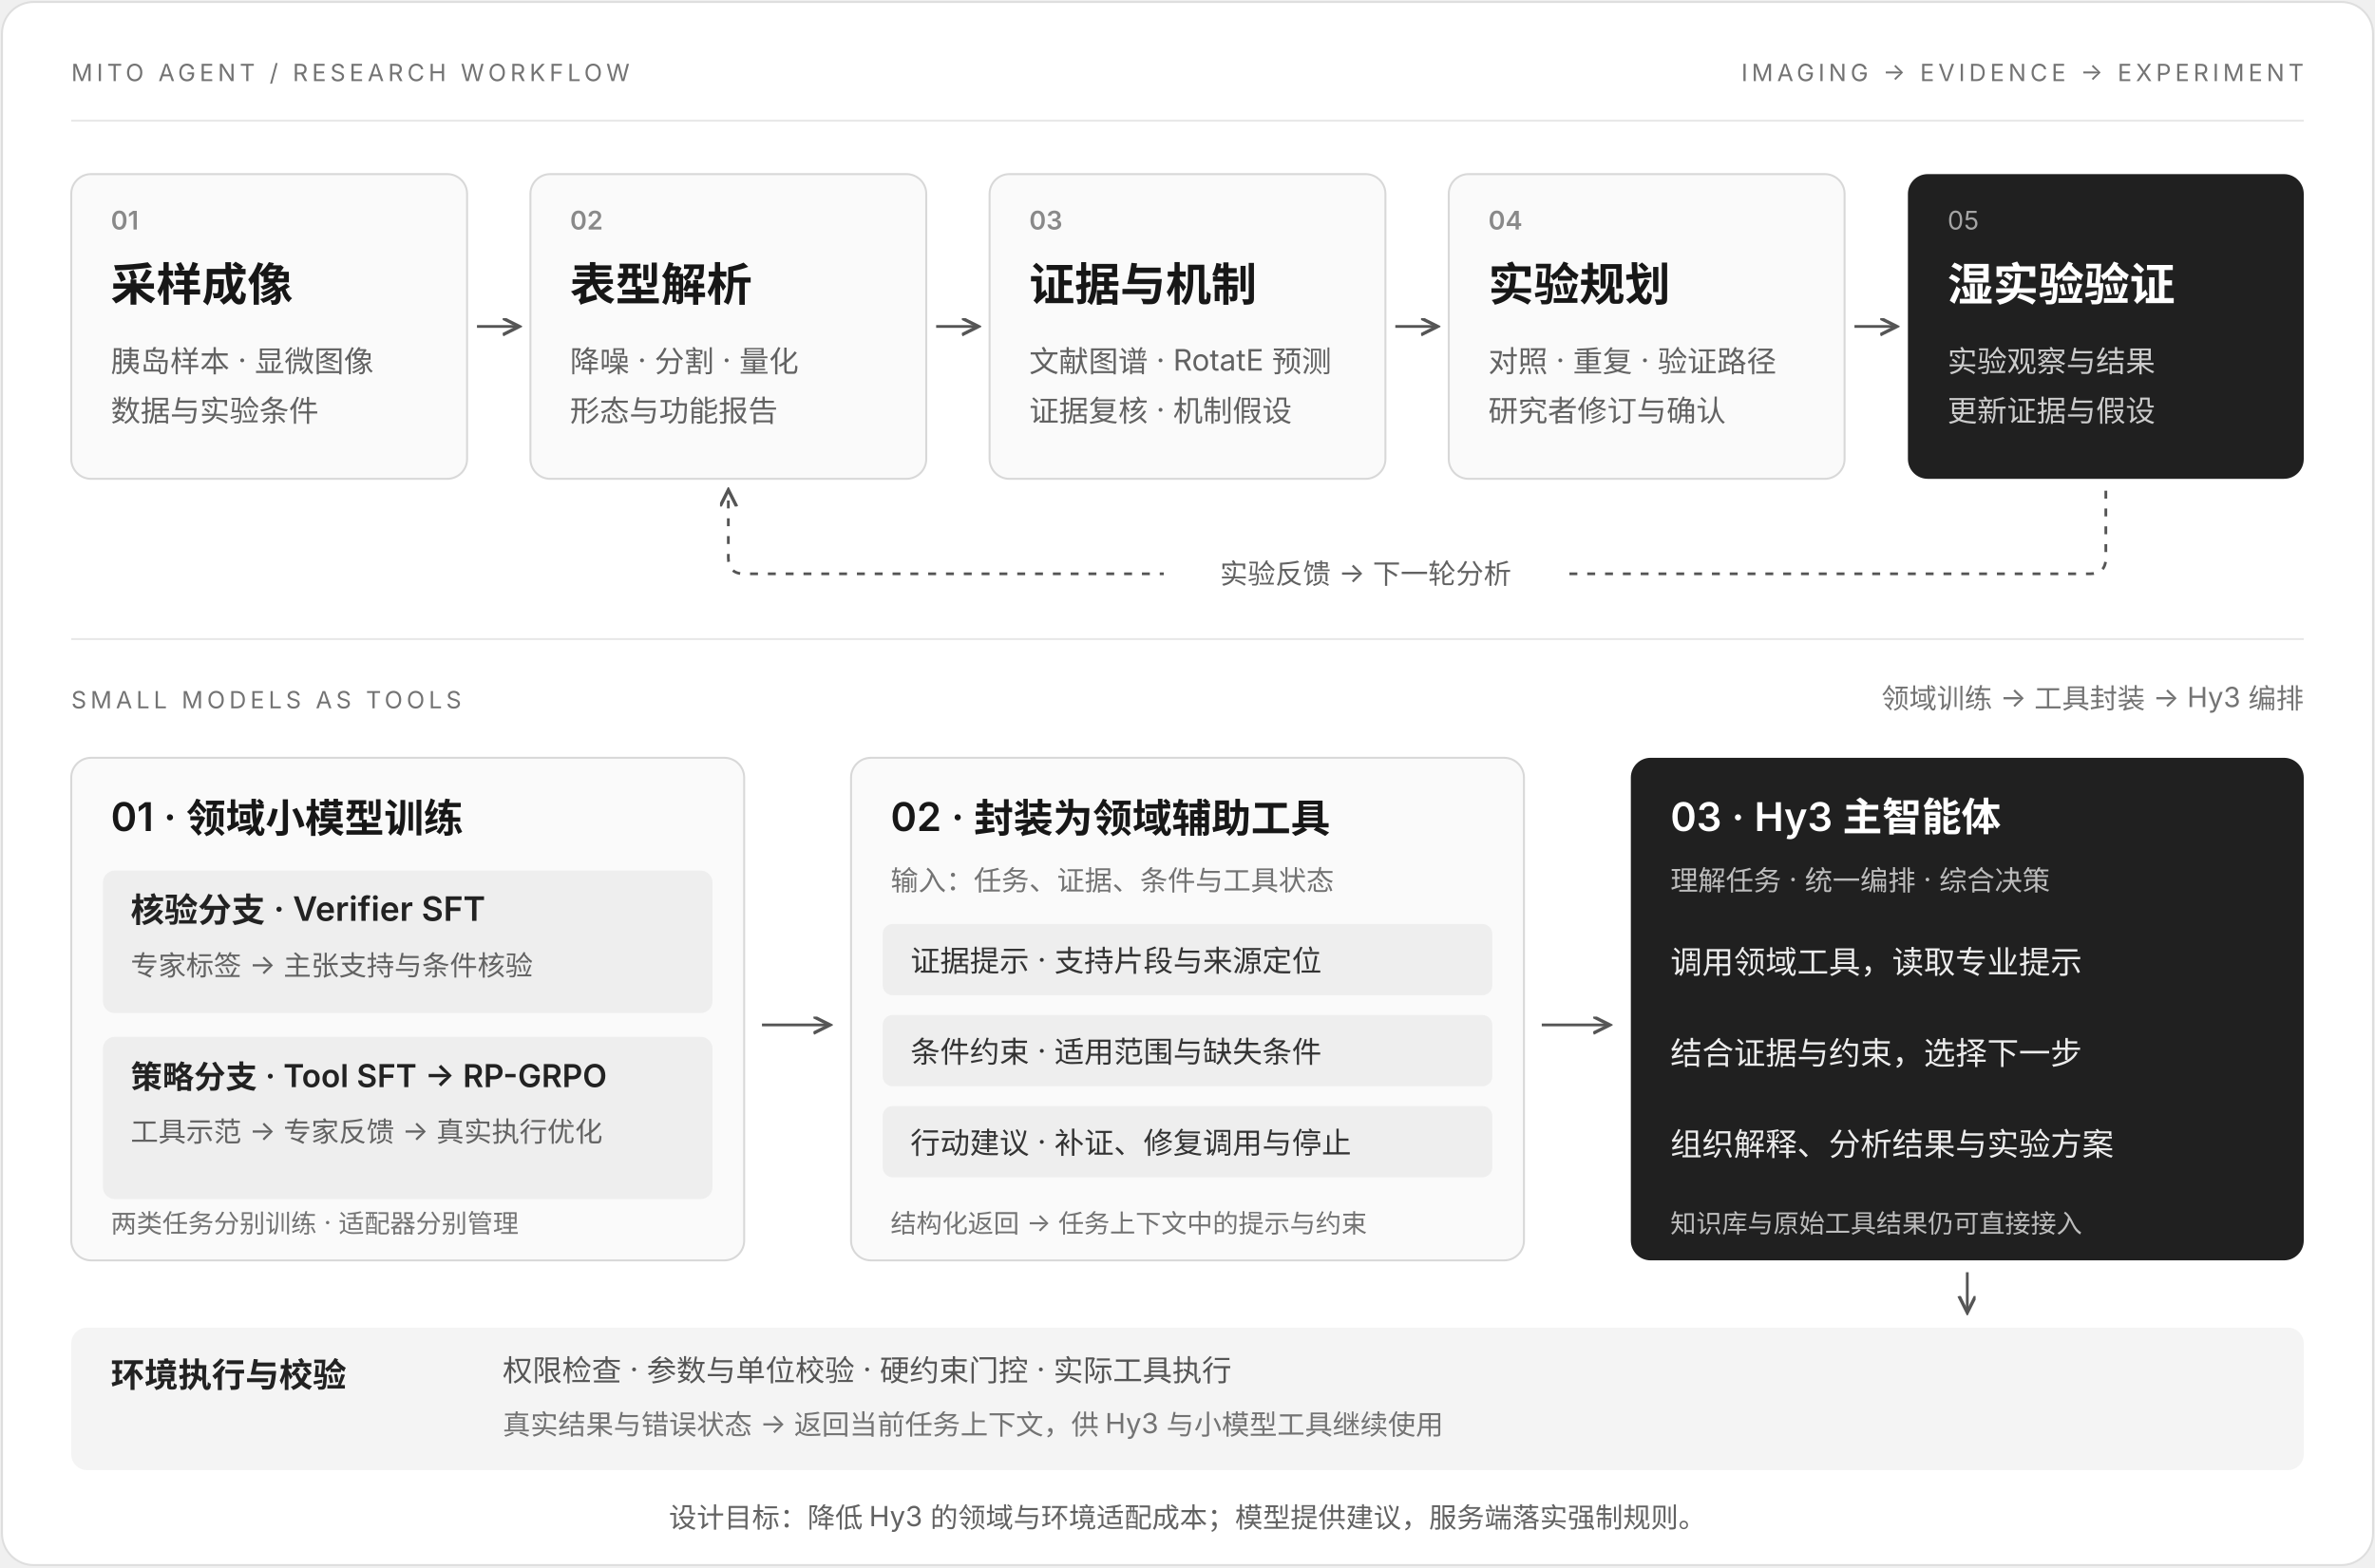
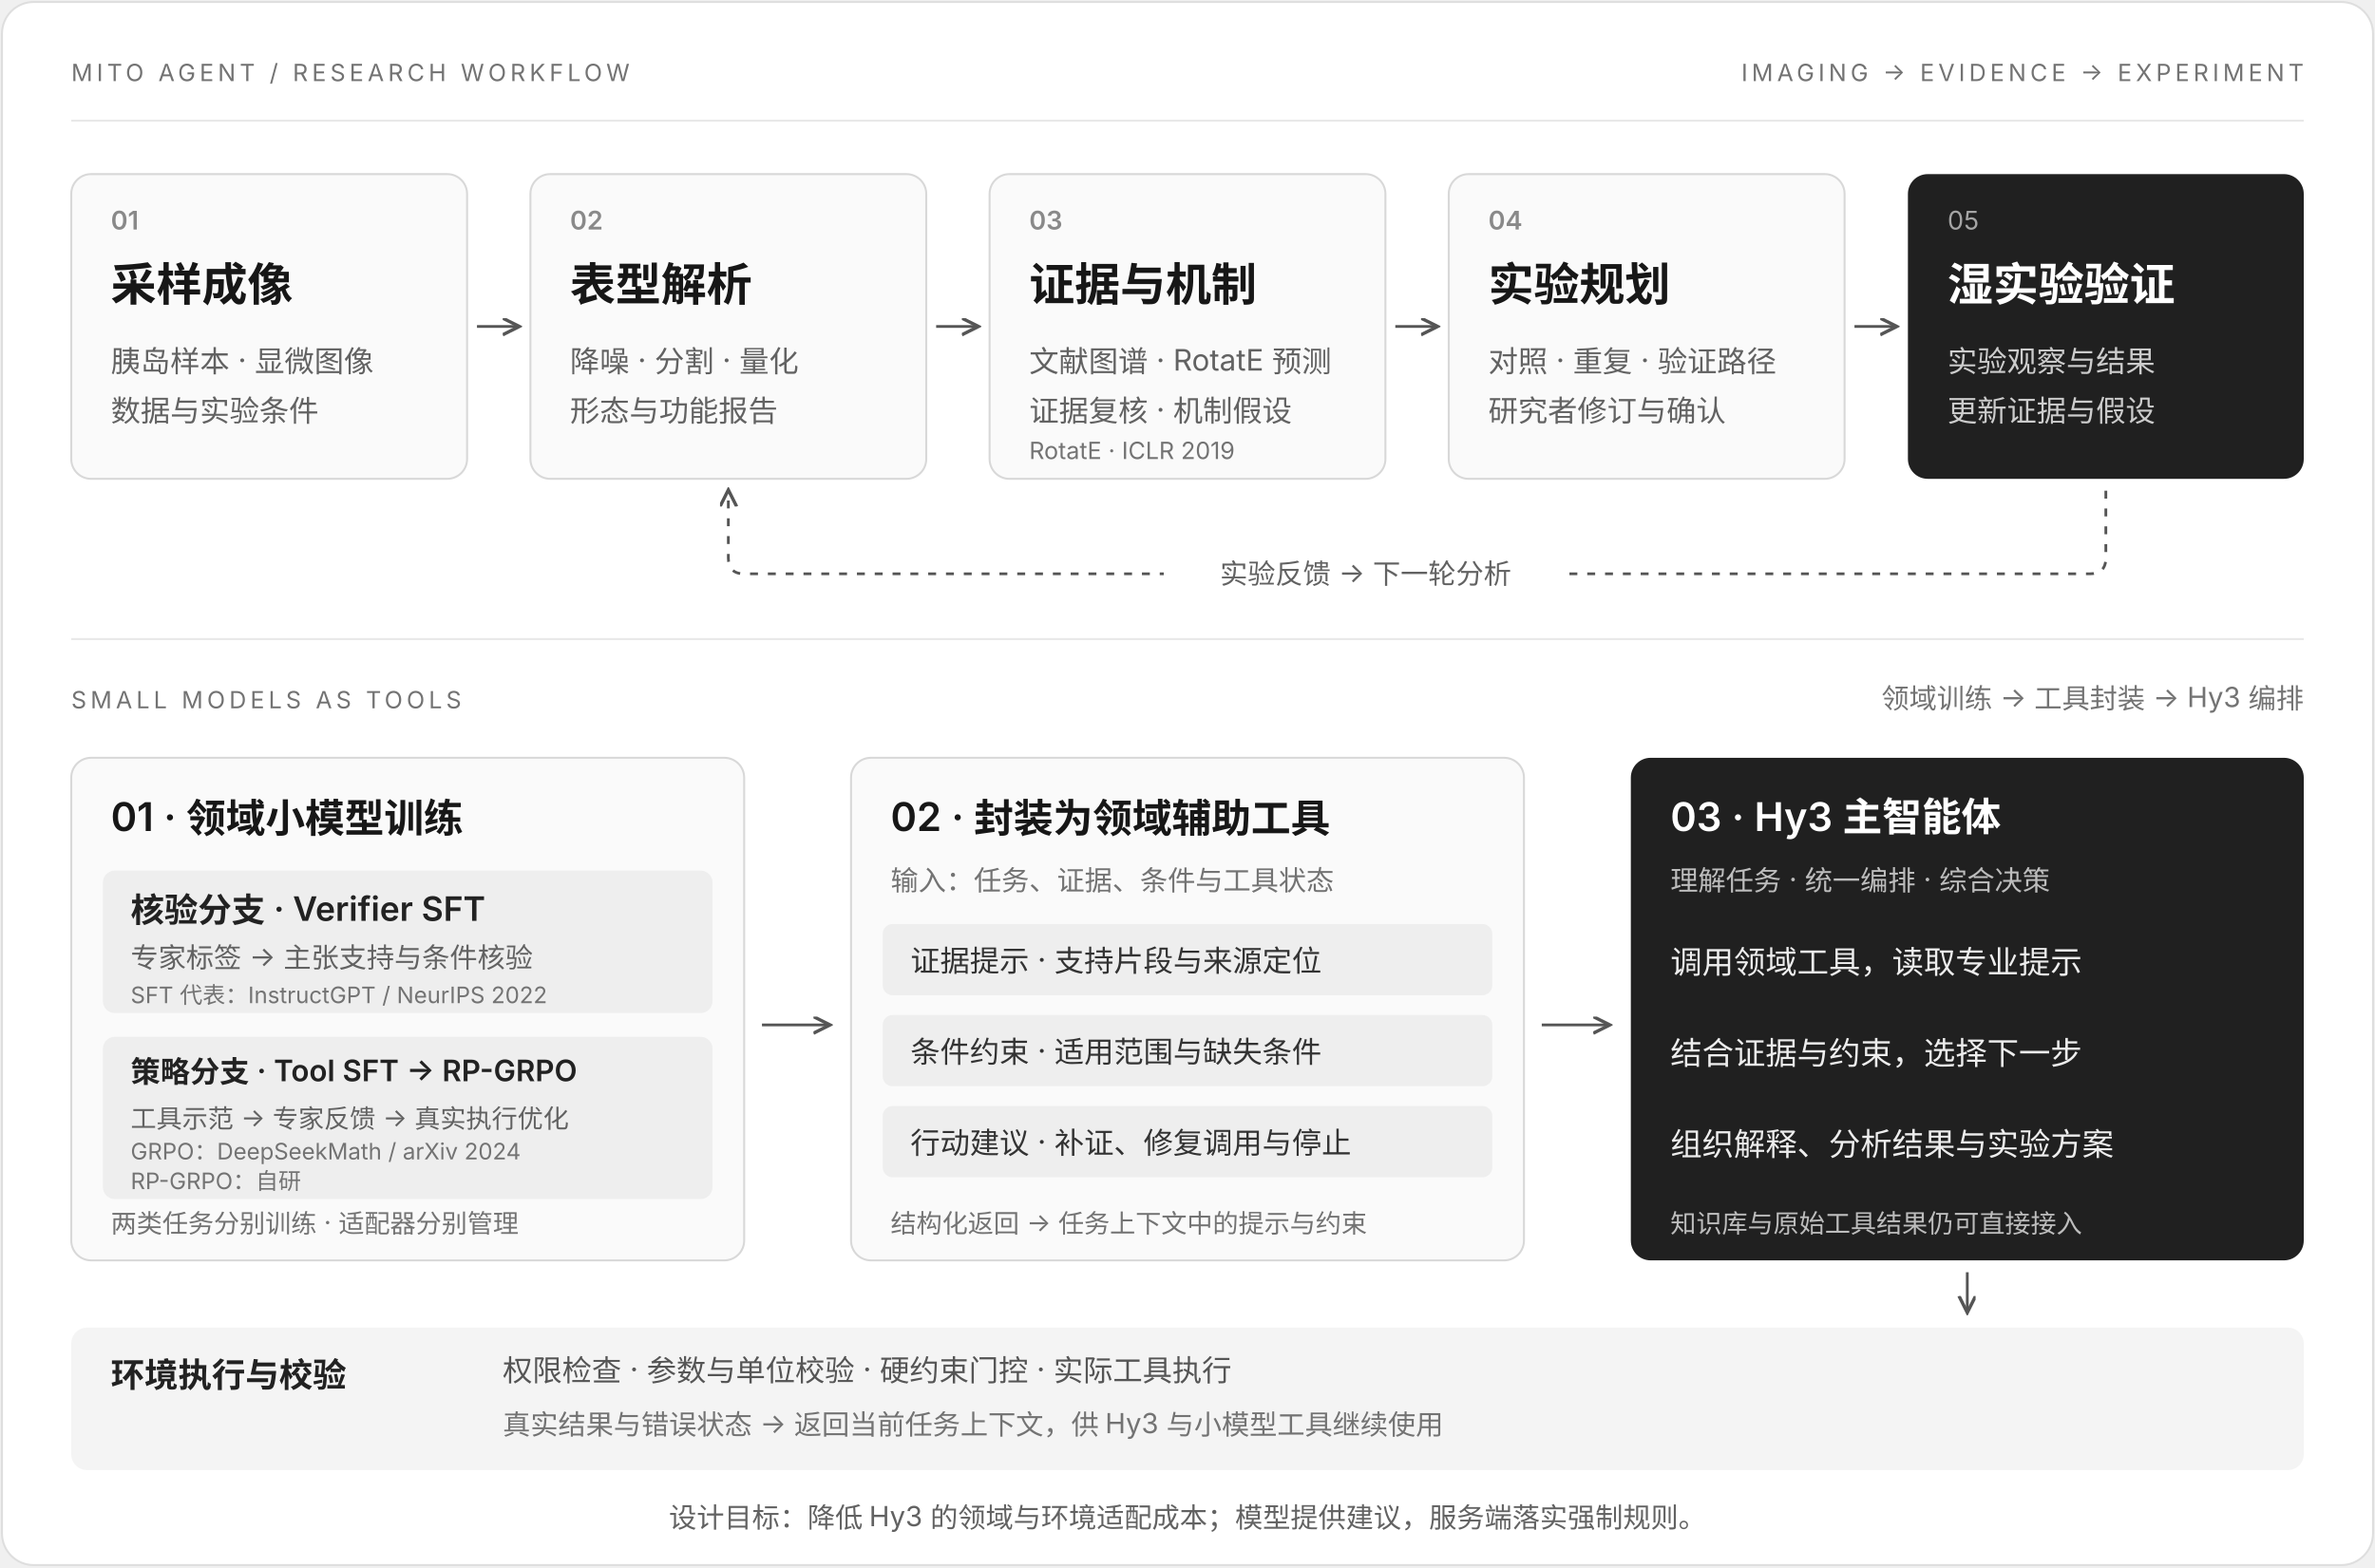
<svg xmlns="http://www.w3.org/2000/svg" width="1200" height="792" viewBox="0 0 1200 792" role="img" aria-labelledby="title desc">
  <defs>
    <marker id="arrow" markerWidth="7" markerHeight="7" refX="5" refY="3" orient="auto">
      <path d="M0 0L6 3L0 6" fill="none" stroke="#555" stroke-width="1.2" />
    </marker>
    <style>
      text{font-family:Inter,"Segoe UI","Microsoft YaHei","Noto Sans CJK SC",sans-serif}
      .label{font-size:12px;letter-spacing:2px;fill:#737373}
      .title{font-size:23px;font-weight:600;fill:#171717}
      .body{font-size:15px;fill:#626262}
      .num{font-size:13px;fill:#898989;font-weight:600}
    </style>
  </defs>
  <rect x="1" y="1" width="1198" height="790" rx="16" fill="#fff" stroke="#dedede" />
  <text class="label" x="36" y="41">MITO AGENT / RESEARCH WORKFLOW</text>
  <text x="1164" y="41" text-anchor="end" class="label">IMAGING → EVIDENCE → EXPERIMENT</text>
  <path d="M36 61H1164" stroke="#e8e8e8" />
  <g fill="#fafafa" stroke="#d8d8d8">
    <rect x="36" y="88" width="200" height="154" rx="10" />
    <rect x="268" y="88" width="200" height="154" rx="10" />
    <rect x="500" y="88" width="200" height="154" rx="10" />
    <rect x="732" y="88" width="200" height="154" rx="10" />
  </g>
  <rect x="964" y="88" width="200" height="154" rx="10" fill="#202020" />
  <g class="num">
    <text x="56" y="116">01</text>
    <text x="288" y="116">02</text>
    <text x="520" y="116">03</text>
    <text x="752" y="116">04</text>
  </g>
  <text x="984" y="116" font-size="13" fill="#a5a5a5">05</text>
  <g class="title">
    <text x="56" y="152">采样成像</text>
    <text x="288" y="152">表型解析</text>
    <text x="520" y="152">证据与机制</text>
    <text x="752" y="152">实验规划</text>
  </g>
  <text x="984" y="152" font-size="23" font-weight="600" fill="#fff">湿实验验证</text>
  <g class="body">
    <text x="56" y="188">胰岛样本 · 显微图像</text>
    <text x="56" y="213">数据与实验条件</text>
    <text x="288" y="188">降噪 · 分割 · 量化</text>
    <text x="288" y="213">形态与功能报告</text>
    <text x="520" y="188">文献图谱 · RotatE 预测</text>
    <text x="520" y="213">证据复核 · 机制假设</text>
    <text x="752" y="188">对照 · 重复 · 验证路径</text>
    <text x="752" y="213">研究者修订与确认</text>
  </g>
+   <text x="520" y="232" font-size="12" fill="#737373">RotatE · ICLR 2019</text>
  <g font-size="15" fill="#ccc">
    <text x="984" y="188">实验观察与结果</text>
    <text x="984" y="213">更新证据与假设</text>
  </g>
  <g fill="none" stroke="#555" stroke-width="1.4" marker-end="url(#arrow)">
    <path d="M241 165H261" />
    <path d="M473 165H493" />
    <path d="M705 165H725" />
    <path d="M937 165H957" />
    <path d="M1064 248V282Q1064 290 1056 290H376Q368 290 368 282V249" stroke-dasharray="4 5" />
  </g>
  <rect x="588" y="277" width="204" height="26" rx="13" fill="#fff" />
  <text x="690" y="295" text-anchor="middle" font-size="14" fill="#626262">实验反馈 → 下一轮分析</text>
  <path d="M36 323H1164" stroke="#e8e8e8" />
  <text class="label" x="36" y="358">SMALL MODELS AS TOOLS</text>
  <text x="1164" y="358" text-anchor="end" font-size="14" fill="#737373">领域训练 → 工具封装 → Hy3 编排</text>
  <g fill="#fafafa" stroke="#d8d8d8">
    <rect x="36" y="383" width="340" height="254" rx="10" />
    <rect x="430" y="383" width="340" height="254" rx="10" />
  </g>
  <rect x="824" y="383" width="340" height="254" rx="10" fill="#202020" />
  <text x="56" y="420" font-size="20" font-weight="600" fill="#171717">01 · 领域小模型训练</text>
  <rect x="52" y="440" width="308" height="72" rx="6" fill="#eee" />
  <text x="66" y="466" font-size="17" font-weight="600" fill="#222">核验分支 · Verifier SFT</text>
-   <text x="66" y="493" font-size="14" fill="#626262">专家标签 → 主张支持与条件核验</text>
+   <text x="66" y="489" font-size="14" fill="#626262">专家标签 → 主张支持与条件核验</text>
+   <text x="66" y="507" font-size="11.5" fill="#737373">SFT 代表：InstructGPT / NeurIPS 2022</text>
  <rect x="52" y="524" width="308" height="82" rx="6" fill="#eee" />
-   <text x="66" y="550" font-size="16" font-weight="600" fill="#222">策略分支 · Tool SFT → RP-GRPO</text>
-   <text x="66" y="577" font-size="14" fill="#626262">工具示范 → 专家反馈 → 真实执行优化</text>
+   <text x="66" y="547" font-size="15" font-weight="600" fill="#222">策略分支 · Tool SFT → RP-GRPO</text>
+   <text x="66" y="570" font-size="13" fill="#626262">工具示范 → 专家反馈 → 真实执行优化</text>
+   <text x="66" y="586" font-size="11.5" fill="#737373">GRPO：DeepSeekMath / arXiv 2024</text>
+   <text x="66" y="601" font-size="11.5" fill="#737373">RP-GRPO：自研</text>
  <text x="56" y="623" font-size="13" fill="#737373">两类任务分别训练 · 适配器分别管理</text>
  <text x="450" y="420" font-size="20" font-weight="600" fill="#171717">02 · 封装为领域辅助工具</text>
  <text x="450" y="450" font-size="14" fill="#737373">输入：任务、证据、条件与工具状态</text>
  <g fill="#eee">
    <rect x="446" y="467" width="308" height="36" rx="5" />
    <rect x="446" y="513" width="308" height="36" rx="5" />
    <rect x="446" y="559" width="308" height="36" rx="5" />
  </g>
  <g font-size="15" fill="#333">
    <text x="460" y="491">证据提示 · 支持片段与来源定位</text>
    <text x="460" y="537">条件约束 · 适用范围与缺失条件</text>
    <text x="460" y="583">行动建议 · 补证、修复调用与停止</text>
  </g>
  <text x="450" y="623" font-size="13" fill="#737373">结构化返回 → 任务上下文中的提示与约束</text>
  <text x="844" y="420" font-size="20" font-weight="600" fill="#fff">03 · Hy3 主智能体</text>
  <text x="844" y="450" font-size="14" fill="#bdbdbd">理解任务 · 统一编排 · 综合决策</text>
  <g font-size="16" fill="#ededed">
    <text x="844" y="492">调用领域工具，读取专业提示</text>
    <text x="844" y="538">结合证据与约束，选择下一步</text>
    <text x="844" y="584">组织解释、分析结果与实验方案</text>
  </g>
  <text x="844" y="623" font-size="13" fill="#bdbdbd">知识库与原始工具结果仍可直接接入</text>
  <g fill="none" stroke="#555" stroke-width="1.4" marker-end="url(#arrow)">
    <path d="M385 518H418" />
    <path d="M779 518H812" />
    <path d="M994 643V662" />
  </g>
  <rect x="36" y="671" width="1128" height="72" rx="8" fill="#f4f4f4" />
  <text x="56" y="701" font-size="17" font-weight="600" fill="#222">环境执行与校验</text>
  <text x="254" y="698" font-size="15" fill="#555">权限检查 · 参数与单位校验 · 硬约束门控 · 实际工具执行</text>
  <text x="254" y="725" font-size="14" fill="#737373">真实结果与错误状态 → 返回当前任务上下文，供 Hy3 与小模型工具继续使用</text>
  <text x="600" y="772" text-anchor="middle" font-size="14" fill="#626262">设计目标：降低 Hy3 的领域与环境适配成本；模型提供建议，服务端落实强制规则。</text>
</svg>
